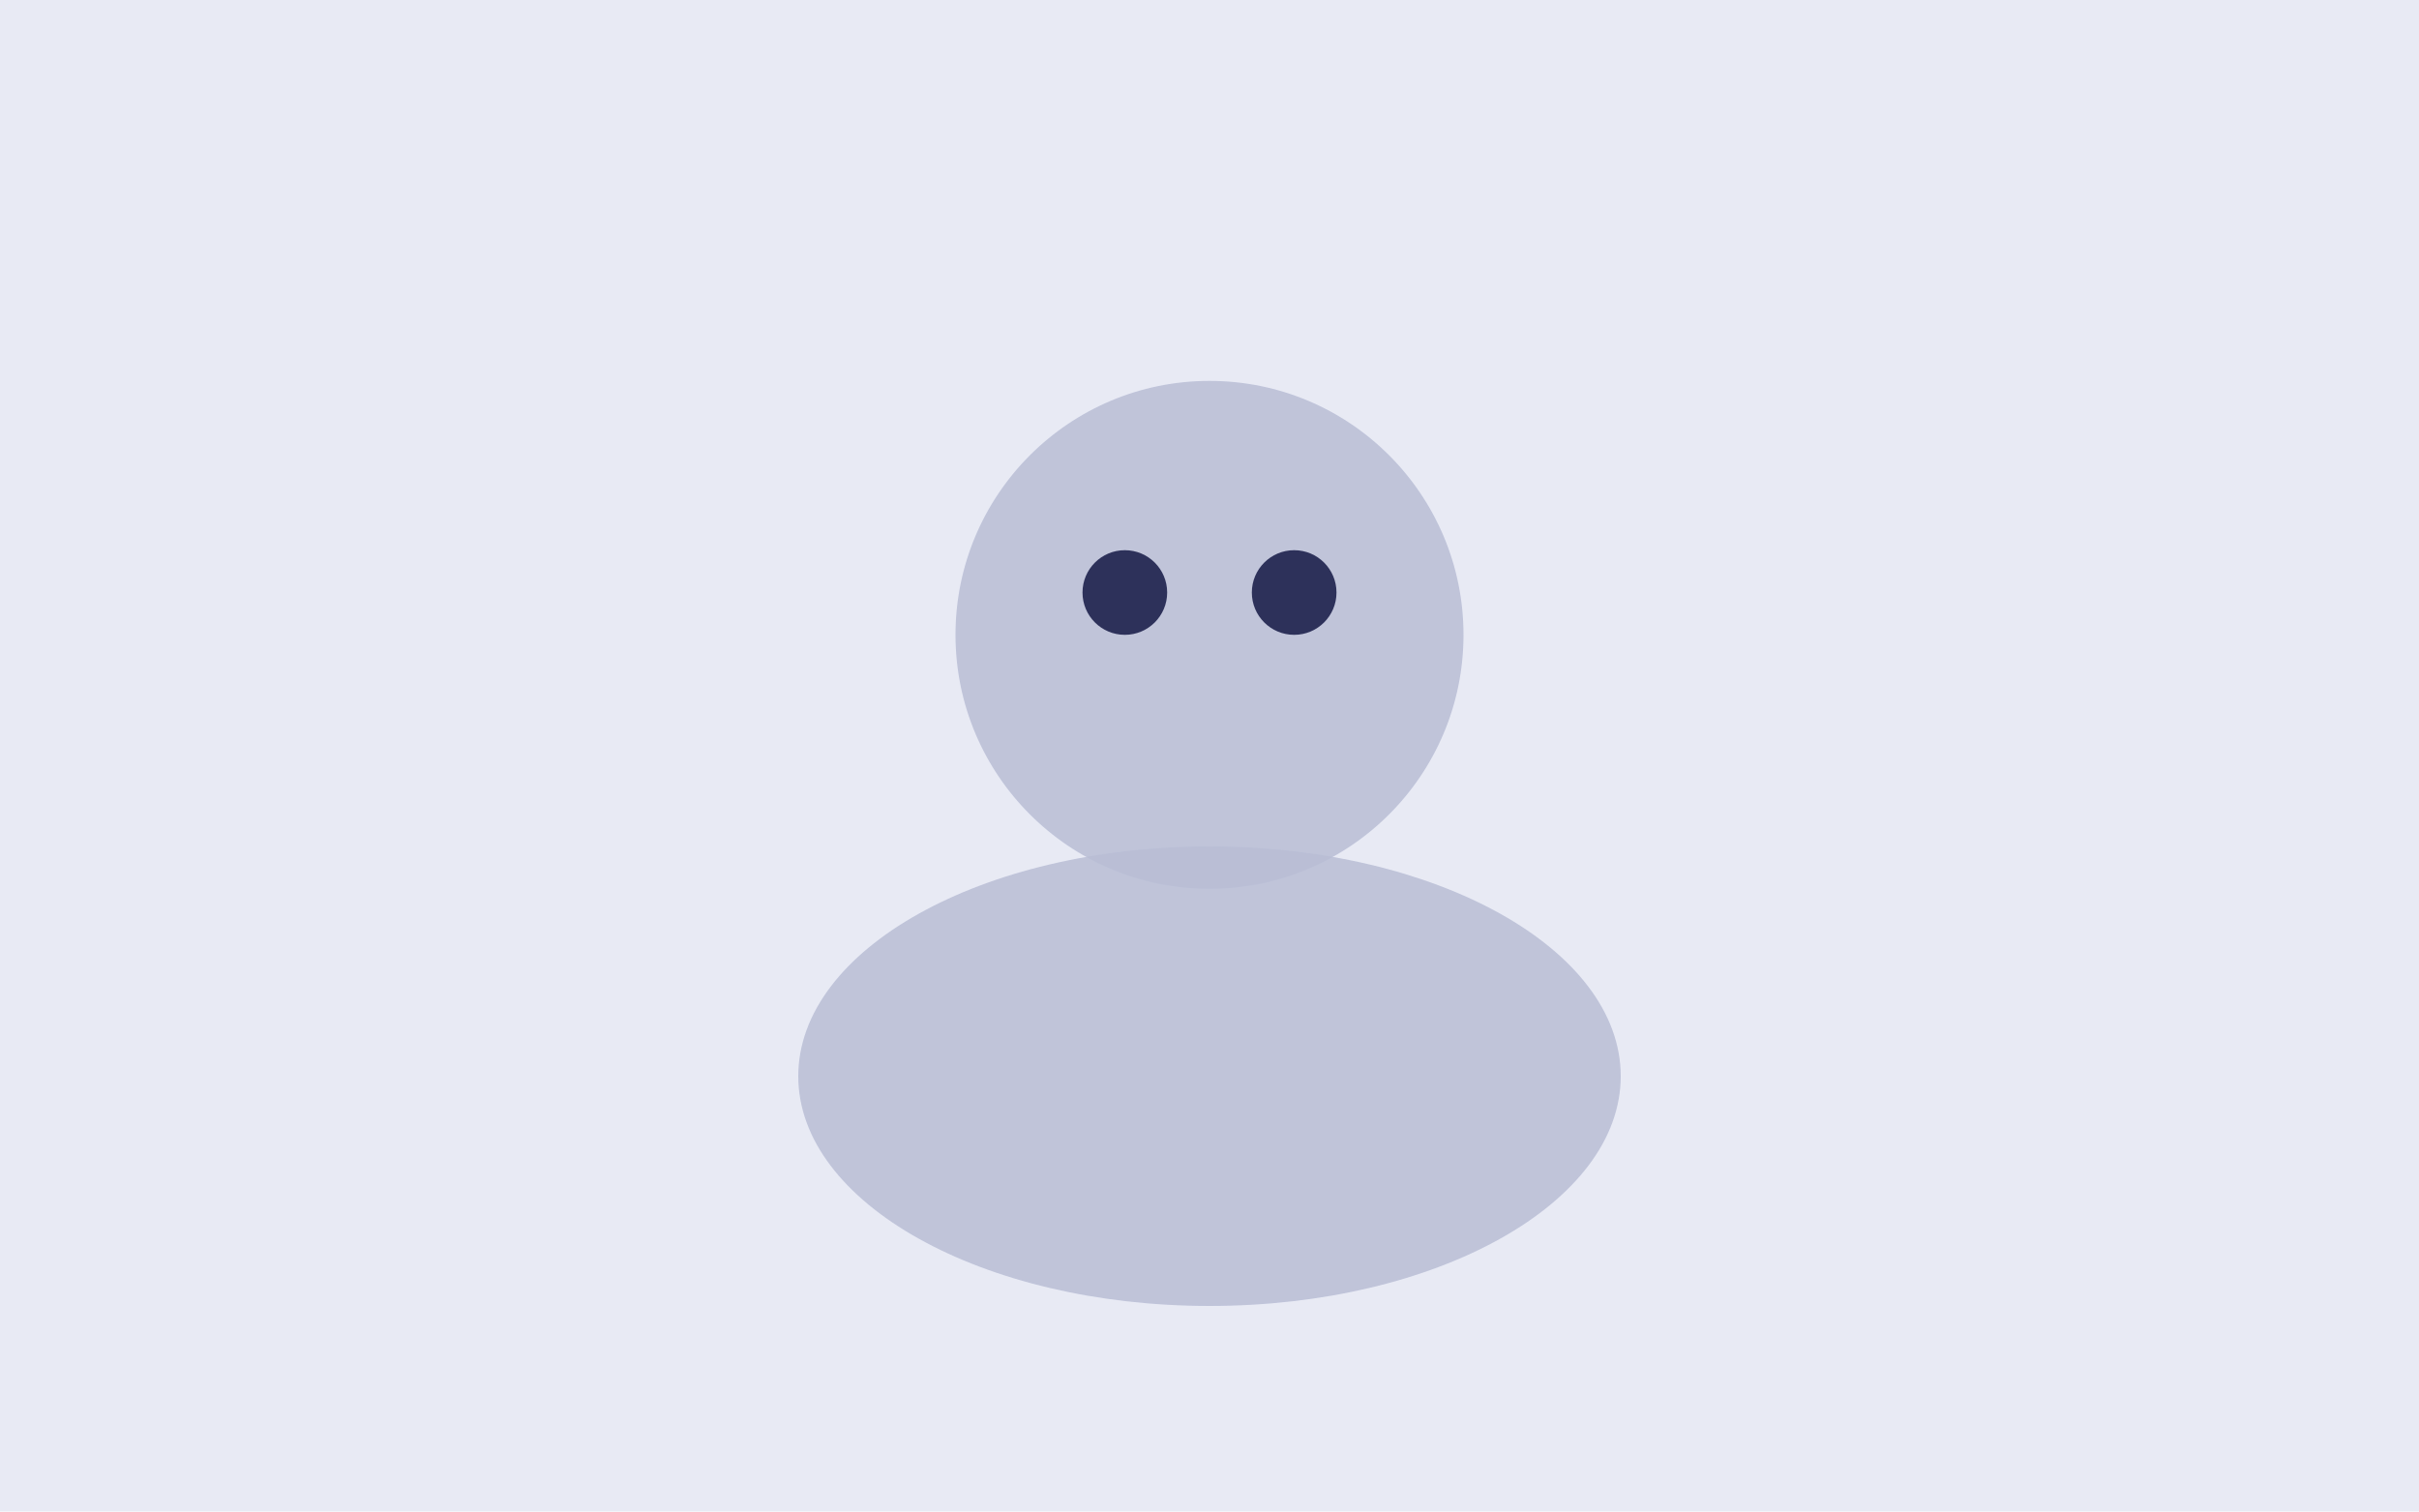
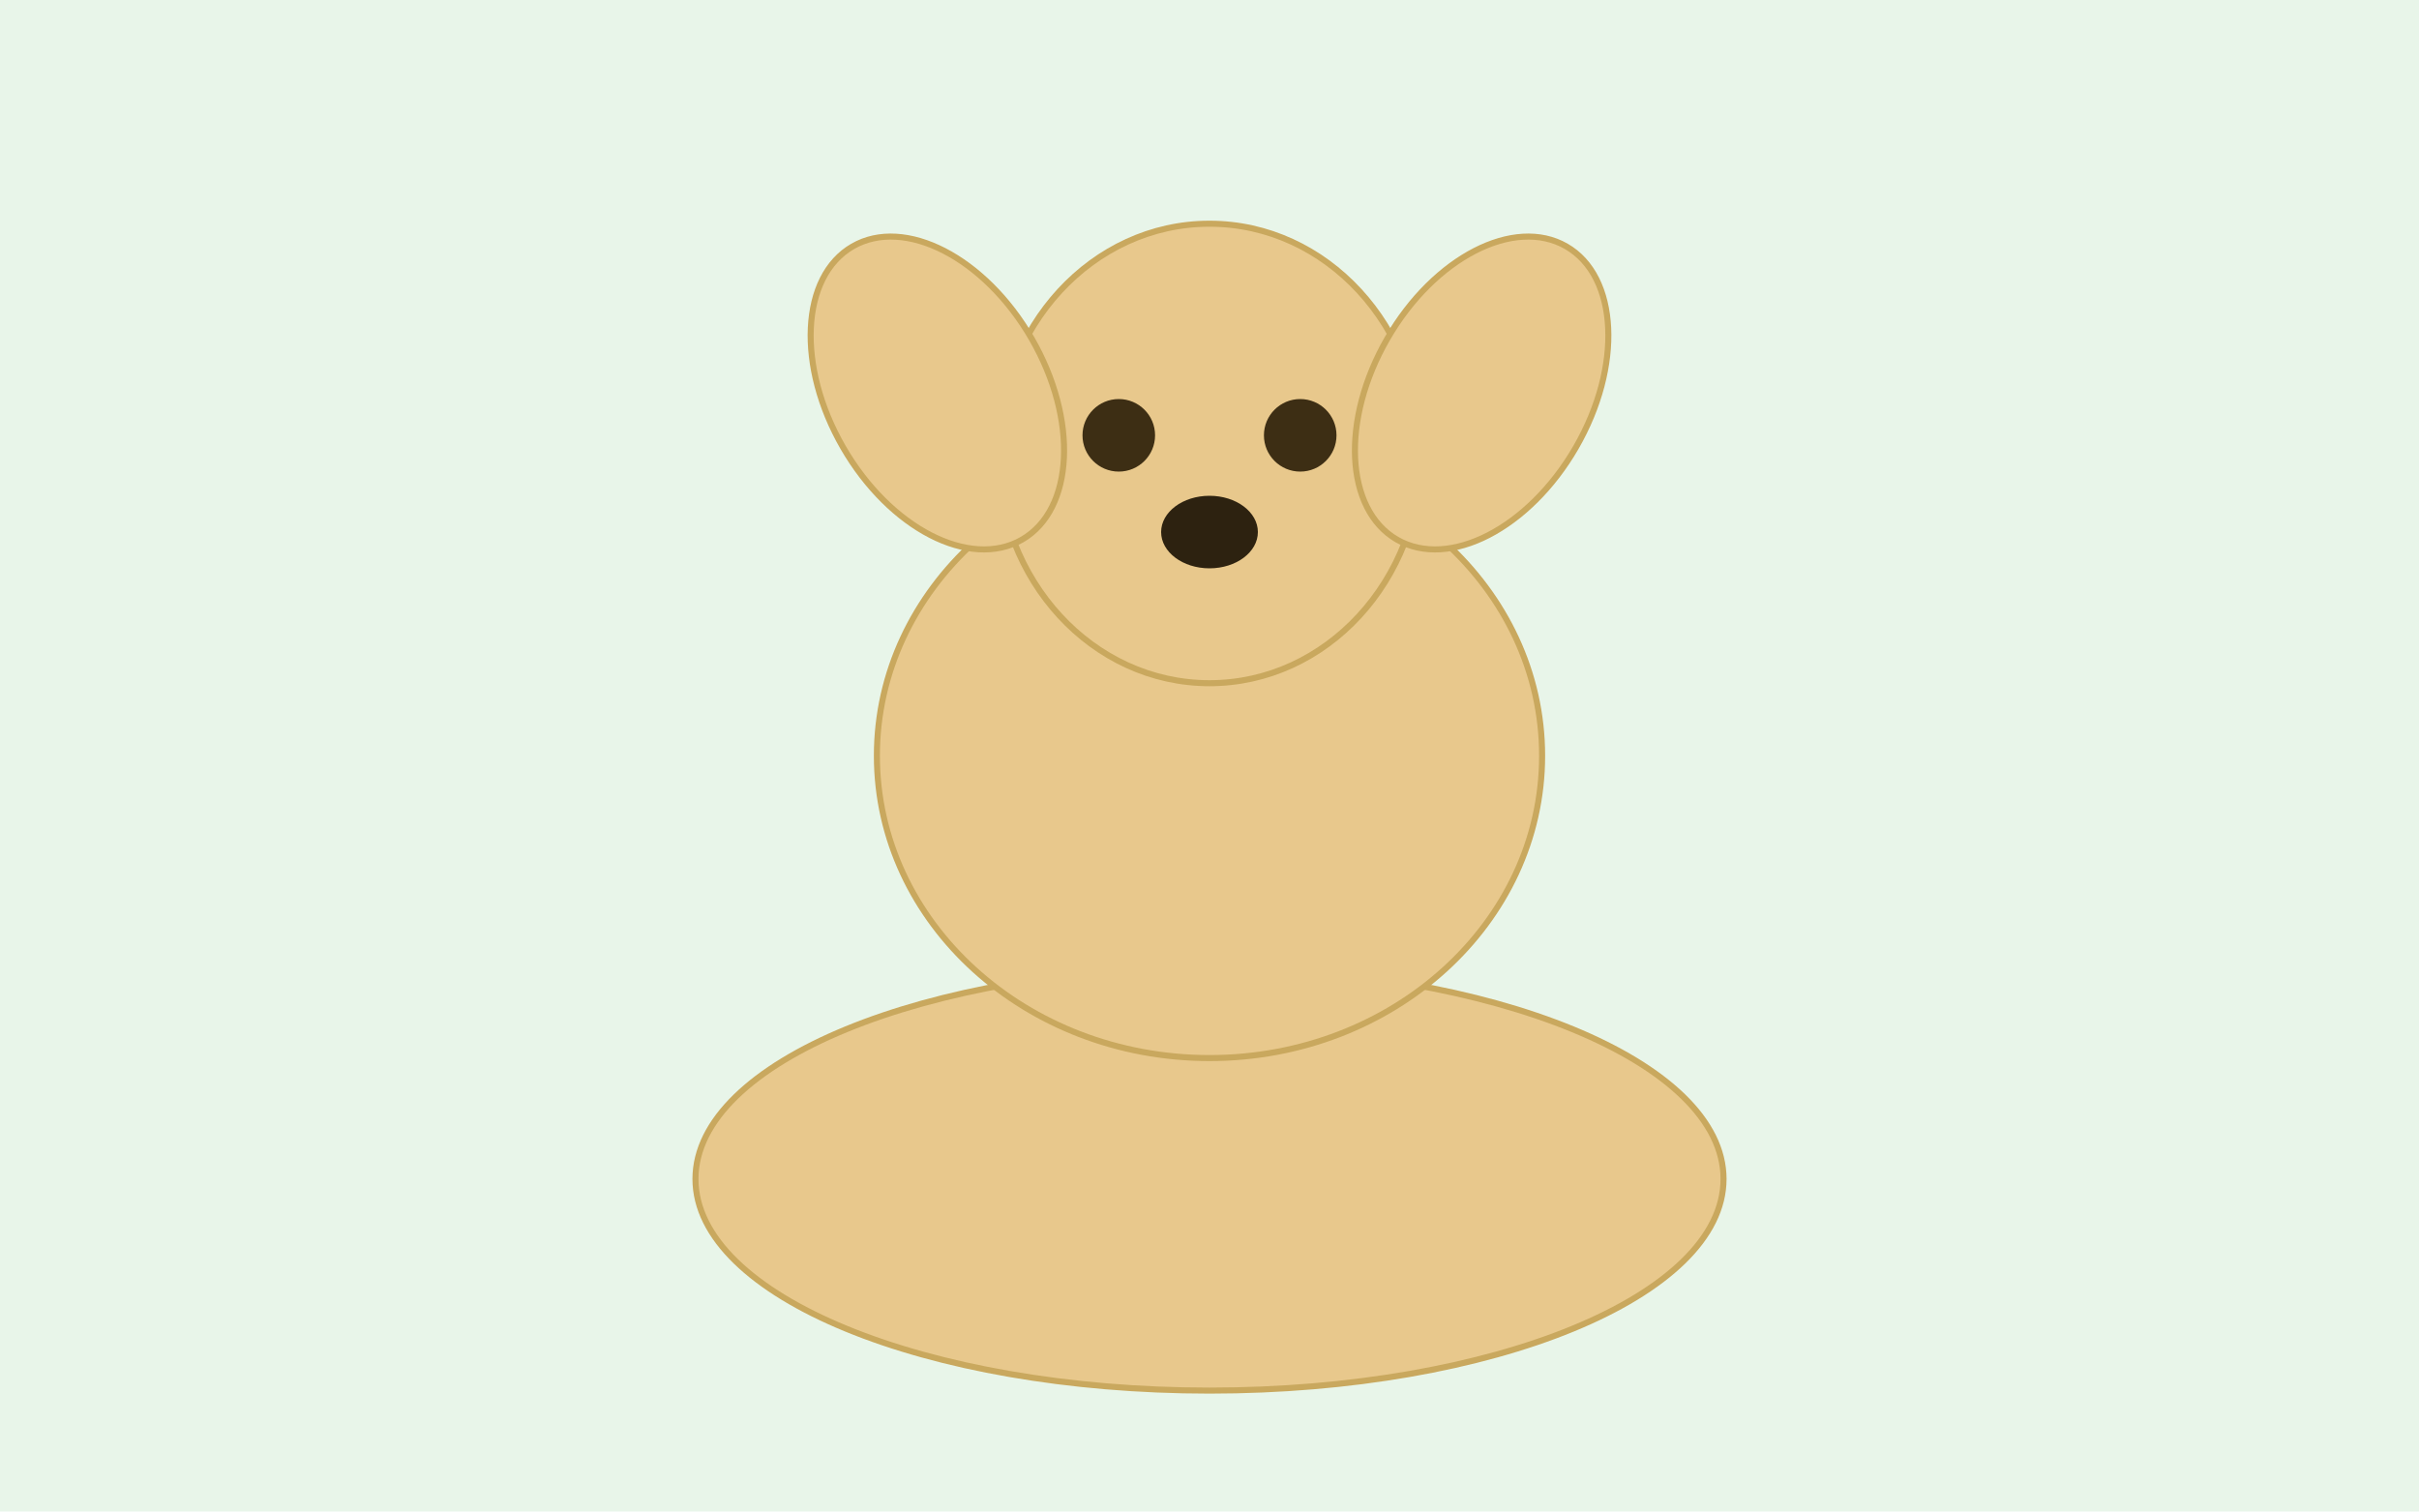
<svg xmlns="http://www.w3.org/2000/svg" viewBox="0 0 400 250" fill="none">
-   <rect width="400" height="250" fill="#e8eaf4" />
-   <circle cx="200" cy="105" r="42" fill="#b8bdd5" opacity="0.85" />
-   <ellipse cx="200" cy="178" rx="68" ry="38" fill="#b8bdd5" opacity="0.85" />
-   <circle cx="186" cy="98" r="7" fill="#2d315a" />
-   <circle cx="214" cy="98" r="7" fill="#2d315a" />
+   <rect width="400" height="250" fill="#e8f5e9" />
+   <ellipse cx="200" cy="195" rx="85" ry="35" fill="#e8c88c" stroke="#c9a85e" strokeWidth="2" />
+   <ellipse cx="200" cy="125" rx="55" ry="50" fill="#e8c88c" stroke="#c9a85e" strokeWidth="2" />
+   <ellipse cx="200" cy="75" rx="35" ry="38" fill="#e8c88c" stroke="#c9a85e" strokeWidth="2" />
+   <ellipse cx="155" cy="65" rx="18" ry="28" fill="#e8c88c" stroke="#c9a85e" strokeWidth="2" transform="rotate(-30 155 65)" />
+   <ellipse cx="245" cy="65" rx="18" ry="28" fill="#e8c88c" stroke="#c9a85e" strokeWidth="2" transform="rotate(30 245 65)" />
+   <circle cx="185" cy="72" r="6" fill="#3d2e14" />
+   <circle cx="215" cy="72" r="6" fill="#3d2e14" />
+   <ellipse cx="200" cy="88" rx="8" ry="6" fill="#2d2210" />
</svg>
